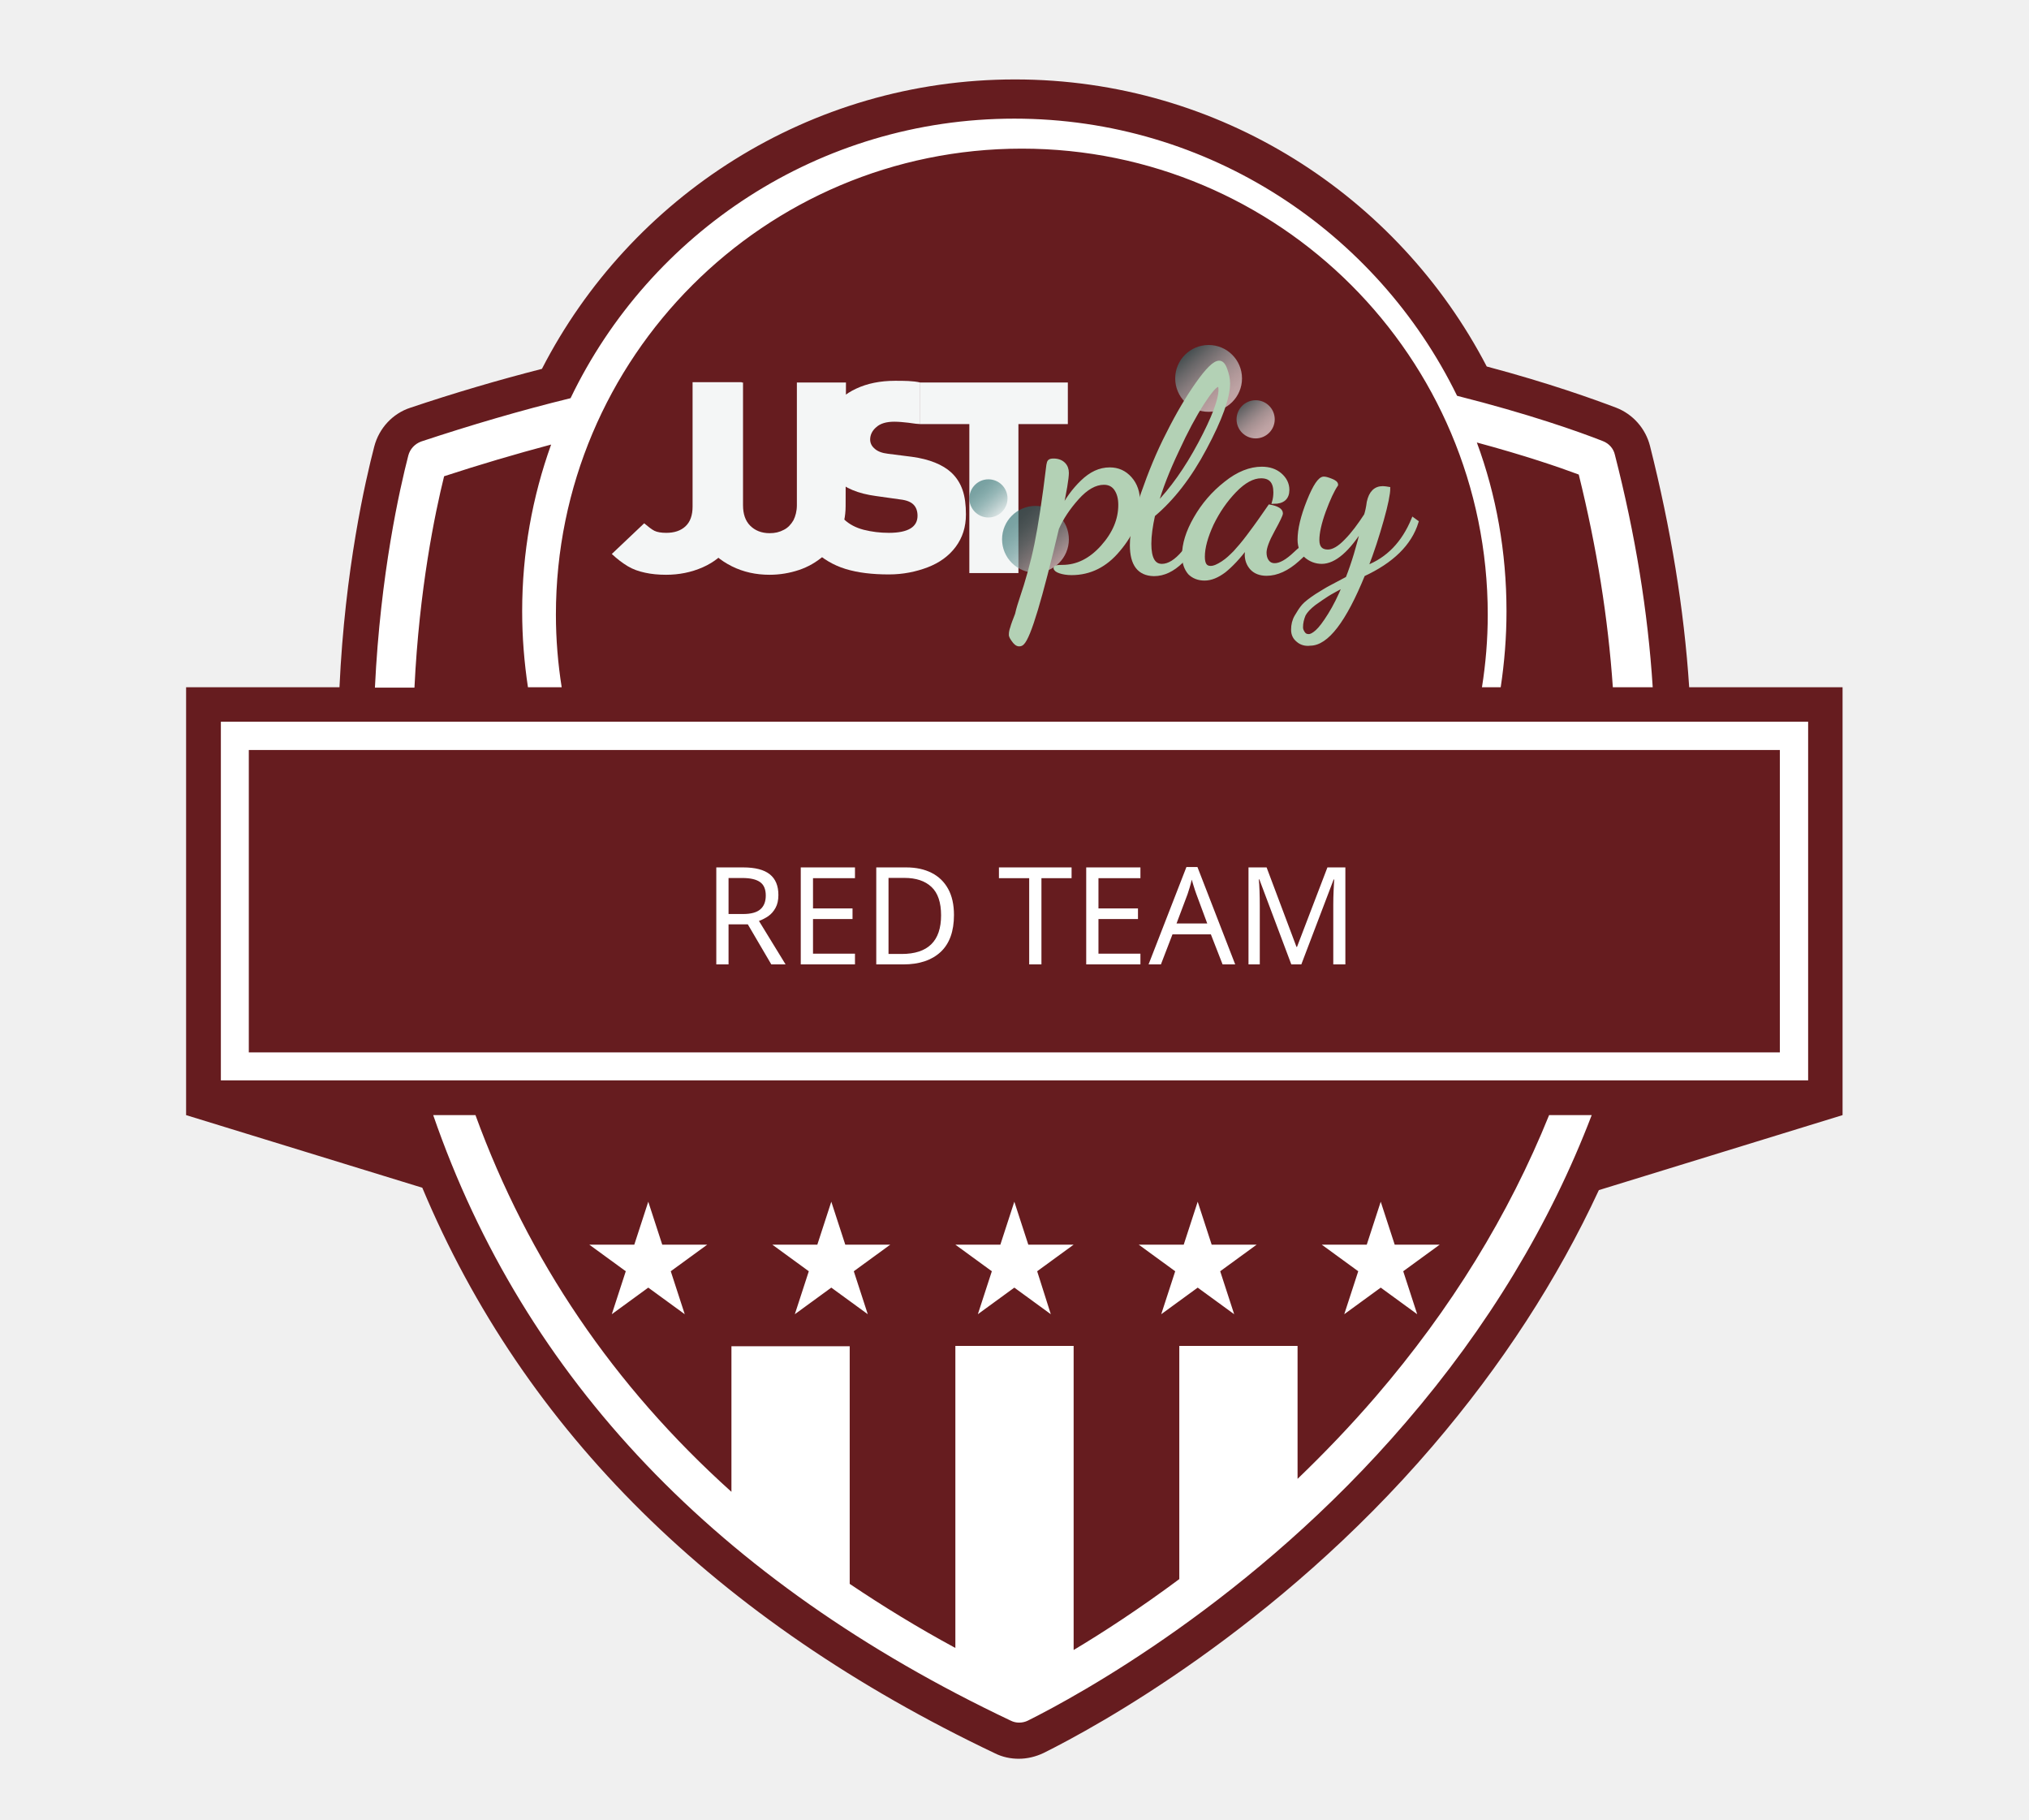
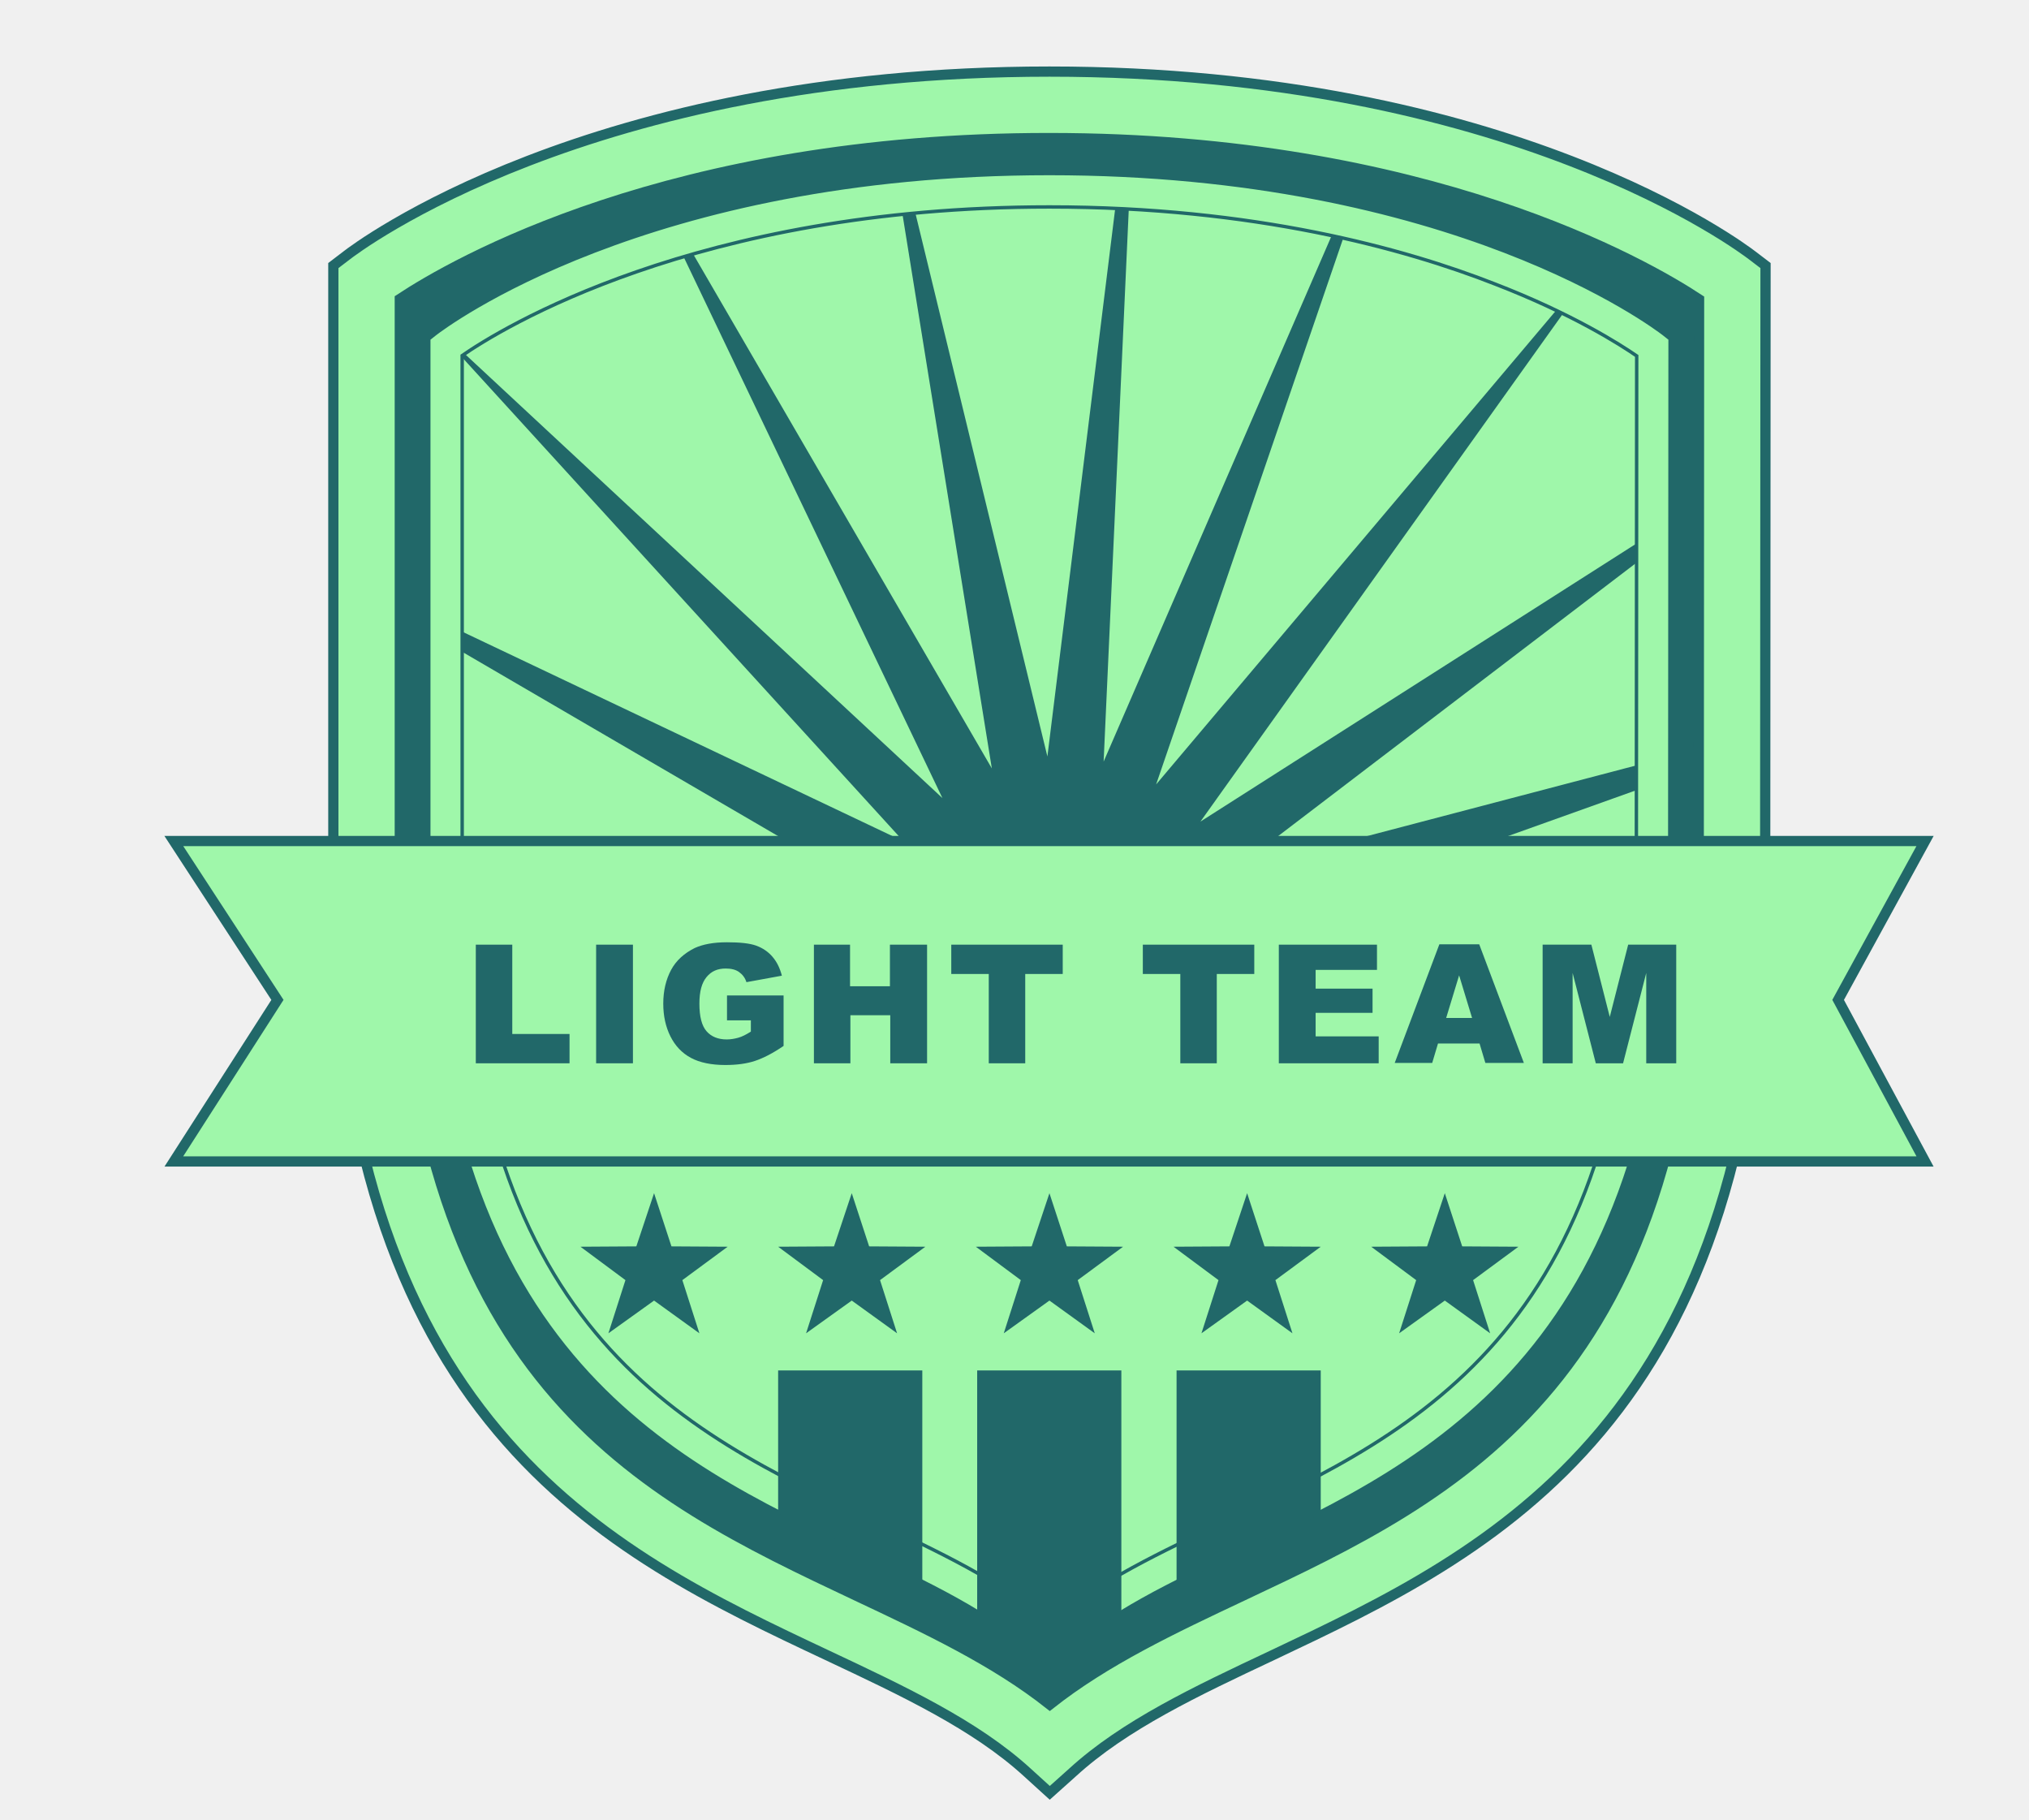
<svg xmlns="http://www.w3.org/2000/svg" version="1.1" id="Layer_1" x="0px" y="0px" viewBox="0 0 595.3 533.7" style="enable-background:new 0 0 595.3 533.7;" xml:space="preserve">
  <style type="text/css">
- 	.st0{fill:#FFFFFF;}
- 	.st1{fill:#661C1F;}
- 	.st2{fill:#F4F6F6;}
- 	.st3{opacity:0.6;}
- 	.st4{fill:url(#SVGID_1_);}
- 	.st5{fill:url(#SVGID_00000015350354653883199850000017582748086367438231_);}
- 	.st6{fill:url(#SVGID_00000062170663025695256810000005186287925320125606_);}
- 	.st7{fill:url(#SVGID_00000067936412915716547540000014214924208325550502_);}
- 	.st8{fill:#B3D1B5;stroke:#B3D1B5;stroke-miterlimit:10;}
- 	.st9{fill:#E04726;}
- 	.st10{font-family:'MyriadPro-Bold';}
- 	.st11{font-size:39.843px;}
+ 	.st0{fill:#E04726;}
+ 	.st1{fill:#216869;}
+ 	.st2{fill:#9FF7AA;}
+ 	.st3{fill:#9FF7AA;stroke:#216869;stroke-width:3;stroke-miterlimit:10;}
+ 	.st4{fill:none;}
+ 	.st5{fill:#9FF7AA;stroke:#216869;stroke-miterlimit:10;}
</style>
-   <rect x="59.4" y="208.2" class="st0" width="476.9" height="113.7" />
-   <polygon class="st0" points="110,321.9 139.9,369 172.8,419.7 203.6,450.9 270,499.5 299,515.8 332,493.5 397.5,439.6 427.8,407   450.5,374.4 475.7,330.5 475.7,321.9 " />
-   <polygon class="st0" points="103.9,208.8 492.4,208.8 478.4,130.6 473.5,124.1 436.5,114 429.8,109.3 389.5,60.7 356,40.6   305.9,29.7 283.4,29.7 241.4,39.9 215.2,52.8 190.2,74.3 165.1,105.5 163.1,112.2 135.2,119.3 119,126.6 112.8,140.6 103.9,187.6   " />
  <g>
-     <path class="st1" d="M540.7,201.6h-45.1c-1.5-23-5.4-46.6-11.5-70.8c-1.3-5.1-5-9.3-9.9-11.2c-6.6-2.5-19.6-7.2-38-12.1   c-26-50-78.3-84.2-138.4-84.2c-60.4,0-112.9,34.5-138.8,84.9c-12.9,3.3-25.8,7.1-38.6,11.4c-5.2,1.7-9.2,6-10.6,11.4   c-2.6,10-8.6,36-10.2,70.6H54.6v125.5h0.1l-0.1,0l69.3,21.3c29.9,71.4,86.2,127,168,165.9c2.2,1.1,4.6,1.6,7,1.6   c2.5,0,5-0.6,7.3-1.7c15.1-7.5,68.1-36.3,114.1-90c20.3-23.7,36.6-48.8,48.8-75.1l71.5-22l-0.1,0h0.1V201.6z M119.8,133.6   c0.5-1.9,1.9-3.4,3.8-4.1c14.5-4.8,29.1-9.1,43.8-12.7c23.3-48.5,72.9-82,130.2-82c57,0,106.4,33.2,129.9,81.3   c21,5.3,35.7,10.5,42.8,13.3c1.8,0.7,3.1,2.2,3.5,4c6,23.4,9.7,46.1,11.1,68.2h-11.7c-1.4-20.3-4.7-41-10-62.4   c-5.6-2.1-15.8-5.6-29.9-9.4c5.7,15.4,8.7,32.1,8.7,49.5c0,7.6-0.6,15-1.7,22.3H154.9c-1.1-7.3-1.7-14.7-1.7-22.3   c0-17.2,3-33.6,8.5-48.9c-10.5,2.8-21,5.9-31.4,9.3c-2.7,10.9-7.3,33.1-8.7,62H110C111.6,168.3,117.3,143.3,119.8,133.6z    M412.4,417.3c-44.8,52.2-96.2,80.1-110.8,87.4c-0.8,0.4-1.7,0.6-2.6,0.6c-0.9,0-1.7-0.2-2.5-0.6   C210.6,464,153.8,404.4,127.1,327.1h12.4c15.5,42.5,40.5,79.4,75.1,110.5v-42.7h34.7v69.7c9.8,6.6,20.1,12.9,31,18.8v-88.6H315V484   c8.7-5.2,19.3-12.1,31-20.8v-68.4h34.7v39c7.7-7.4,15.4-15.4,22.9-24.1c22.2-25.8,39.1-53.4,50.9-82.6H467   C454.8,359,436.6,389.2,412.4,417.3z M200.9,385.5l-10.7-7.8l-10.7,7.8l4.1-12.6l-10.7-7.8h13.2l4.1-12.6l4.1,12.6h13.2l-10.7,7.8   L200.9,385.5z M254.6,385.5l-10.7-7.8l-10.7,7.8l4.1-12.6l-10.7-7.8h13.2l4.1-12.6l4.1,12.6h13.2l-10.7,7.8L254.6,385.5z    M308.3,385.5l-10.7-7.8l-10.7,7.8l4.1-12.6l-10.7-7.8h13.2l4.1-12.6l4.1,12.6H315l-10.7,7.8L308.3,385.5z M362.1,385.5l-10.7-7.8   l-10.7,7.8l4.1-12.6l-10.7-7.8h13.2l4.1-12.6l4.1,12.6h13.2l-10.7,7.8L362.1,385.5z M415.8,385.5l-10.7-7.8l-10.7,7.8l4.1-12.6   l-10.7-7.8H401l4.1-12.6l4.1,12.6h13.2l-10.7,7.8L415.8,385.5z M530.5,316.9H64.8V211.7h465.7V316.9z M164.8,201.6   c-1.1-6.9-1.7-14.1-1.7-21.3c0-75.5,61.2-136.7,136.7-136.7s136.7,61.2,136.7,136.7c0,7.3-0.6,14.4-1.7,21.3" />
-     <rect x="73" y="220" class="st1" width="449.2" height="88.7" />
+     <path class="st0" d="M899.4,1464.3c-3-15.7-0.3-29.8,8-42.1c7.8-11.5,19.5-19.8,31.2-25.7c-19,3.1-36.7,10.2-52.1,20.4l-1.9,1.6   c-0.2,0.2-16.7,15.1-4.3,57.8C886.2,1472.2,892.5,1468.3,899.4,1464.3z" />
+     <path class="st0" d="M864.3,1435.1c-11,11.2-20,24.3-26.6,38.8c1.6,0.6,3.1,1.3,4.5,2.2c6.2,3.8,11.1,10.1,14.5,18.8   c4-3.7,8.4-7.4,13.2-11.1C863.1,1462.5,862.5,1446.6,864.3,1435.1z" />
+     <path class="st0" d="M836,1486.6c-0.9-0.6-1.8-1-2.7-1.3c-4.8,13.9-7.5,28.8-7.5,44.4c0,1.6,0,3.1,0.1,4.7   c4.5-8.9,11.3-19.1,21.3-29.9C844.6,1495.7,840.9,1489.7,836,1486.6z" />
+     <path class="st0" d="M850.3,1519.2c-8.3,10-13.4,19.2-16.6,26.9c-0.8,1.9-1.5,3.8-2.1,5.8H855c-0.3-2-0.5-4-0.8-6   C852.9,1536.6,851.8,1527.7,850.3,1519.2z" />
+     <path class="st0" d="M874.3,1495.9c-5.1,4.1-9.7,8.2-13.8,12.2c2.4,11.4,4,23.5,5.7,36.2c0.3,2.5,0.7,5.1,1,7.6h36.4   c-6.8-10.8-13.3-22.2-19.4-34.1C880.3,1510,877,1502.7,874.3,1495.9z" />
+     <path class="st0" d="M1078.6,1464c-6.8-3.4-23.6-10.9-47.1-14.6c-27.6-4.4-70.2-4.1-117.7,20.8c7.4,16.9,27.3,23.7,55.9,33.3   c27.4,9.3,63.5,21.5,103.1,48.3h21c1.2-7.3,1.8-14.7,1.8-22.3C1095.6,1505.8,1089.4,1483.4,1078.6,1464z" />
+     <path class="st0" d="M903.1,1476.2c-6.8,4-13.1,8-18.7,12c2.7,7.3,6.2,15.3,10.7,24c7,13.8,14.8,27.1,23,39.6h132   c-32.1-19.1-61.3-29-84.3-36.8C935.5,1504.8,912.6,1497.1,903.1,1476.2z" />
+     <path class="st0" d="M917.5,1429c-5.8,8.5-8,18.3-6.8,29.1c49.5-25.2,94-25.3,123-20.7c12.9,2.1,23.9,5.1,32.6,8.2   c-21.2-26.7-52.4-45.2-87.8-49.8C970.3,1397.4,933.3,1405.7,917.5,1429z" />
  </g>
+   <polygon class="st1" points="111.5,95.9 111.5,273.5 117.3,344.6 125.8,370.6 164.5,433 219,469.9 245.6,475.9 279.9,495.2   303.1,508.1 306.2,514.6 329.5,497.6 400.1,460.1 460,418.3 480.2,387.3 498.5,350 505.6,302.6 505.6,204.5 509.7,90.1 504.6,76.8   446.7,53 336.8,29.8 285,29.8 216.6,38 165.2,53.7 117.3,74.4 " />
  <g>
+     <path class="st2" d="M485.1,101.8c0,0-59-46-177.2-46s-177.2,46-177.2,46v152.4c0,187.8,122.7,178.2,177.3,228.1   c54.6-49.9,177-40.3,177-228.2L485.1,101.8z" />
    <g>
-       <g>
-         <path class="st2" d="M217.5,148.9c0,4.2-1,7.8-3.1,10.8s-4.8,5.2-8.2,6.7c-3.4,1.5-7,2.2-10.8,2.2c-2.2,0-4.3-0.2-6.1-0.6     c-1.9-0.4-3.6-1-5.1-1.9c-1.5-0.9-3.1-2.1-4.7-3.6l9.5-9c1.2,1,2.2,1.8,3,2.2s2,0.6,3.5,0.6c2.3,0,4.2-0.6,5.6-1.9     c1.4-1.3,2.1-3.2,2.1-5.8v-36.5h14.4L217.5,148.9L217.5,148.9z" />
-       </g>
-       <g>
-         <path class="st2" d="M248.1,148.5c0,2.9-0.6,5.7-1.7,8.2c-1.2,2.5-2.8,4.7-4.8,6.4c-2.1,1.8-4.5,3.2-7.2,4.1     c-2.7,0.9-5.6,1.4-8.6,1.4c-4,0-7.7-0.8-11.1-2.5c-3.4-1.7-6.1-4-8.1-7.1c-2-3.1-3-6.6-3-10.5v-36.3H218v36c0,2.6,0.7,4.6,2.1,6     c1.4,1.4,3.3,2.2,5.7,2.2c1.6,0,2.9-0.3,4.2-1c1.2-0.6,2.1-1.6,2.8-2.8c0.6-1.2,1-2.7,1-4.4v-36h14.4L248.1,148.5L248.1,148.5z" />
-       </g>
-       <path class="st2" d="M270,112.2v12.2l-1.3-0.1c0,0-3.8-0.6-6.3-0.6c-2.3,0-4.1,0.5-5.3,1.6c-1.2,1-1.8,2.3-1.8,3.6    c0,1,0.4,1.9,1.2,2.6c0.9,0.9,2.3,1.4,4,1.6l7.1,0.9c5.1,0.7,9,2.3,11.5,4.6c1.5,1.4,2.6,3.1,3.3,5.1c0.7,2,1,4.4,1,7.2    c0,3.7-1,6.8-3,9.5c-2,2.7-4.8,4.7-8.2,6s-7.2,2.1-11.4,2.1c-4.9,0-9.1-0.5-12.7-1.6c-3.6-1.1-6.8-3-9.6-5.7l9.2-8.8    c1.5,1.4,3.4,2.4,5.7,3c2.4,0.6,4.8,0.9,7.4,0.9c5.6,0,8.4-1.7,8.4-5c0-1.4-0.4-2.5-1.2-3.3c-0.8-0.8-2.1-1.3-3.9-1.5l-7.1-1    c-5.2-0.7-9.1-2.3-11.8-4.9c-2.7-2.6-4-6.4-4-11.2c0-3.4,0.9-6.4,2.6-9.1c1.7-2.7,4.2-4.8,7.4-6.3c3.2-1.5,7-2.3,11.4-2.3    C265.3,111.7,267.8,111.7,270,112.2" />
-       <g>
-         <path class="st2" d="M313.2,124.4h-14.4v43.7h-14.4v-43.7H270v-12.2h43.3V124.4z" />
-       </g>
-       <g>
-         <g class="st3">
-           <linearGradient id="SVGID_1_" gradientUnits="userSpaceOnUse" x1="-523.918" y1="336.675" x2="-515.75" y2="327.418" gradientTransform="matrix(-1 0 0 1 -152.2696 -209.9904)">
-             <stop offset="2.563849e-03" style="stop-color:#FFFFFF" />
-             <stop offset="0.101" style="stop-color:#F7FCFC" />
-             <stop offset="0.239" style="stop-color:#E5EDED" />
-             <stop offset="0.401" style="stop-color:#C8DADA" />
-             <stop offset="0.581" style="stop-color:#9EBDBE" />
-             <stop offset="0.775" style="stop-color:#6A999A" />
-             <stop offset="0.978" style="stop-color:#2A6D6E" />
-             <stop offset="1" style="stop-color:#24696A" />
-           </linearGradient>
-           <circle class="st4" cx="368.4" cy="123" r="5.6" />
-           <linearGradient id="SVGID_00000091700678198784845990000006749119583984106895_" gradientUnits="userSpaceOnUse" x1="-513.207" y1="328.092" x2="-499.78" y2="313.116" gradientTransform="matrix(-1 0 0 1 -152.2696 -209.9904)">
-             <stop offset="2.563849e-03" style="stop-color:#FFFFFF" />
-             <stop offset="0.101" style="stop-color:#F7FCFC" />
-             <stop offset="0.239" style="stop-color:#E5EDED" />
-             <stop offset="0.401" style="stop-color:#C8DADA" />
-             <stop offset="0.581" style="stop-color:#9EBDBE" />
-             <stop offset="0.775" style="stop-color:#6A999A" />
-             <stop offset="0.978" style="stop-color:#2A6D6E" />
-             <stop offset="1" style="stop-color:#24696A" />
-           </linearGradient>
-           <circle style="fill:url(#SVGID_00000091700678198784845990000006749119583984106895_);" cx="354.6" cy="111" r="9.8" />
-         </g>
-         <g class="st3">
-           <linearGradient id="SVGID_00000168102738903118347170000007031808061097128591_" gradientUnits="userSpaceOnUse" x1="340.468" y1="496.48" x2="348.637" y2="487.223" gradientTransform="matrix(1 0 0 -1 -53.7087 639.0024)">
-             <stop offset="2.562971e-03" style="stop-color:#24696A" />
-             <stop offset="0.104" style="stop-color:#2A6C6D" />
-             <stop offset="0.247" style="stop-color:#3B7A7A" />
-             <stop offset="0.414" style="stop-color:#588E8E" />
-             <stop offset="0.6" style="stop-color:#83A9A9" />
-             <stop offset="0.8" style="stop-color:#B7CCCC" />
-             <stop offset="1" style="stop-color:#F4F6F6" />
-           </linearGradient>
-           <circle style="fill:url(#SVGID_00000168102738903118347170000007031808061097128591_);" cx="290" cy="146.2" r="5.6" />
-           <linearGradient id="SVGID_00000141425202503923802030000013660204945000235426_" gradientUnits="userSpaceOnUse" x1="351.179" y1="487.897" x2="364.607" y2="472.921" gradientTransform="matrix(1 0 0 -1 -53.7087 639.0024)">
-             <stop offset="2.562971e-03" style="stop-color:#24696A" />
-             <stop offset="0.104" style="stop-color:#2A6C6D" />
-             <stop offset="0.247" style="stop-color:#3B7A7A" />
-             <stop offset="0.414" style="stop-color:#588E8E" />
-             <stop offset="0.6" style="stop-color:#83A9A9" />
-             <stop offset="0.8" style="stop-color:#B7CCCC" />
-             <stop offset="1" style="stop-color:#F4F6F6" />
-           </linearGradient>
-           <circle style="fill:url(#SVGID_00000141425202503923802030000013660204945000235426_);" cx="303.8" cy="158.2" r="9.8" />
-         </g>
-         <g>
-           <path class="st8" d="M299.6,175.7c1.8-5.3,3.3-10.7,4.4-16.1c1.1-5.4,2.3-13.2,3.5-23.2c0.1-0.6,0.2-0.9,0.4-1.1      c0.2-0.2,0.6-0.3,1.2-0.3c1.3,0,2.3,0.4,3,1.1c0.7,0.7,1,1.6,1,2.6c0,1.6-0.6,5.3-1.9,11.3c1.7-3.4,3.8-6.3,6.3-8.7      c2.5-2.4,5.1-3.7,8.1-3.7c2.4,0,4.4,0.9,6,2.7c1.6,1.8,2.4,4.1,2.4,7c0,4.8-1.9,9.4-5.8,14c-3.8,4.6-8.4,6.9-13.8,6.9      c-1.4,0-2.5-0.2-3.4-0.5c-0.9-0.3-1.4-0.7-1.4-1.1c0-0.3,0.7-0.4,2.1-0.4c4.3,0,8.2-1.9,11.7-5.8c3.5-3.9,5.2-8,5.2-12.3      c0-1.9-0.4-3.4-1.2-4.6c-0.8-1.2-2-1.8-3.5-1.8c-2.6,0-5.2,1.5-7.8,4.4c-2.6,2.9-4.6,5.9-5.9,8.9c-4.9,20.6-8.2,31.8-10.2,33.7      c-0.3,0.3-0.6,0.4-1,0.4c-0.6,0-1.2-0.5-1.8-1.4c-0.6-0.8-0.8-1.4-0.7-1.7c0-0.4,0.1-1.1,0.4-1.9c0.2-0.8,0.7-2.1,1.4-3.9      C298.7,178.4,299.2,176.9,299.6,175.7z" />
-           <path class="st8" d="M332,159.9c0-3.8,1.1-8.8,3.2-15c2.2-6.3,4.6-12.2,7.5-17.8c2.8-5.6,5.7-10.5,8.6-14.6      c2.9-4.1,5-6.2,6.4-6.2c0.8,0,1.4,0.7,1.9,2.1c0.5,1.4,0.8,2.7,0.8,4.1c0,4.1-2.3,10.5-6.8,18.9c-4.5,8.5-9.6,15-15.2,19.7      c-0.7,3.2-1.1,6-1.1,8.4c0,4.3,1.2,6.4,3.6,6.4c2,0,4.1-1.3,6.3-3.9c2.1-2.6,4-5.7,5.7-9.4l1.2,0.7      c-4.7,10.1-9.9,15.2-15.5,15.2h-0.1C334.2,168.4,332,165.6,332,159.9z M339.2,148.2c4.5-4.6,8.8-10.6,12.8-18.1      c4-7.5,6-12.8,6-15.8c0-0.9-0.2-1.3-0.6-1.3c-0.8,0-2.3,1.8-4.6,5.3c-2.3,3.6-4.8,8.2-7.4,13.9      C342.7,137.9,340.6,143.2,339.2,148.2z" />
-           <path class="st8" d="M347.3,162.9c0-3.3,1.1-6.9,3.4-10.9c2.3-4,5.2-7.4,8.9-10.3c3.6-2.9,7.2-4.3,10.6-4.3c2.2,0,4,0.6,5.4,1.8      c1.4,1.2,2.2,2.7,2.2,4.5c0,2.4-1.4,3.6-4.1,3.6c0.3-1,0.4-2,0.4-2.9c0-3.1-1.4-4.6-4.1-4.6c-2.4,0-5,1.4-7.7,4.2      c-2.7,2.8-4.9,6-6.7,9.7c-1.7,3.7-2.6,6.9-2.6,9.6c0,2.2,0.7,3.2,2.2,3.2c1,0,2.1-0.5,3.5-1.4s2.5-2,3.6-3.1      c1.1-1.2,2.4-2.7,3.9-4.7c1.5-2,2.6-3.5,3.3-4.5l3-4.3c2.2,0.4,3.4,1.1,3.4,2.1c0,0.4-0.8,2.1-2.4,5s-2.4,5.1-2.4,6.5      c0,0.9,0.2,1.8,0.7,2.5c0.5,0.7,1.2,1.1,2.2,1.1c1.6,0,3.6-1.1,6-3.4c2.4-2.3,1.9-1,4.2-5.2h1.4c-1.7,4.4-1.7,4.3-4.8,7.1      c-3.1,2.8-6.2,4.2-9.2,4.2c-1.9,0-3.4-0.6-4.4-1.7c-1-1.1-1.5-2.5-1.5-4c0-0.7,0.1-1.5,0.2-2.4c-2.5,3.3-4.7,5.6-6.7,7.2      c-2,1.5-3.9,2.3-5.8,2.3c-1.8,0-3.3-0.6-4.4-1.7C347.9,166.8,347.3,165.1,347.3,162.9z" />
-           <path class="st8" d="M380.8,187.9c-1-0.8-1.5-1.8-1.5-3.2c0-1.4,0.3-2.7,1-3.9c0.7-1.2,1.4-2.3,2.1-3.1c0.7-0.8,2-1.8,3.8-3      c1.8-1.1,3.2-2,4.2-2.5l4.9-2.6c1.7-4.3,3.2-9.3,4.6-15.2c-4.3,7-8.4,10.5-12.1,10.5c-1.7,0-3.3-0.6-4.6-1.7      c-1.3-1.1-2-2.8-2-4.9c0-3,0.9-6.8,2.7-11.3s3.3-6.7,4.5-6.7c0.5,0,1.2,0.2,2.2,0.6c1,0.4,1.5,0.8,1.5,1.3      c-1.1,1.6-2.3,4.2-3.6,7.7c-1.3,3.6-1.9,6.4-1.9,8.5c0,2.2,1,3.3,3,3.3c1.5,0,3.3-1,5.3-3.1c2-2,3.9-4.6,5.8-7.5      c0.3-0.9,0.6-2.2,0.8-3.8c0.6-2.8,2-4.2,4.2-4.2c0.5,0,1.1,0.1,1.7,0.2c0,1.5-0.6,4.6-1.9,9.2s-2.8,9.3-4.6,13.9      c6.3-2.4,10.8-7.1,13.7-14.1l1.1,0.8c-2,6.5-7.3,11.6-15.7,15.5c-5.5,13.5-10.7,20.3-15.6,20.3      C383,189.1,381.7,188.7,380.8,187.9z M381.8,184c0,0.6,0.2,1.1,0.6,1.7c0.4,0.6,0.9,0.8,1.6,0.8c0.6,0,1.4-0.4,2.4-1.3      c1-0.9,2.2-2.5,3.7-4.9c1.5-2.4,2.9-5.2,4.3-8.6c-2.2,1.2-3.9,2.1-5,2.8c-1.1,0.7-2.4,1.6-3.8,2.6c-1.4,1.1-2.4,2.1-3,3.2      C382.1,181.5,381.8,182.7,381.8,184z" />
-         </g>
-       </g>
+       <path class="st3" d="M308,525.9l-6.6-6c-15.2-13.9-36.3-23.8-58.6-34.3c-64.6-30.4-145-68.3-145-230.7v-177l3.8-2.9    c2.8-2.2,70.9-54,206.3-54s203.4,51.8,206.3,54l3.8,2.9l-0.1,176.9c0,162.5-80.2,200.3-144.7,230.8    c-22.3,10.5-43.3,20.4-58.5,34.3L308,525.9z M117.3,87.7v167.2c0,150.1,71.1,183.5,133.8,213.1c20.8,9.8,40.6,19.1,56.9,32    c16.3-12.9,36-22.2,56.8-32c62.6-29.5,133.6-63,133.6-213.1l0.1-167.1C482.9,77.5,418.9,40.5,308,40.5    C196.5,40.4,132.9,77.4,117.3,87.7z" />
+     </g>
+     <g>
+       <polygon class="st4" points="130.7,188.4 130.7,245.9 257.6,262.5   " />
+       <path class="st4" d="M130.7,252.5v1.7c0,17.8,1.1,33.9,3.2,48.4l121-22.8L130.7,252.5z" />
+       <path class="st4" d="M131.9,100.9c-0.8,0.6-1.3,0.9-1.3,0.9V183l134.3,63.8L131.9,100.9z" />
+       <path class="st4" d="M198.4,70.8c-37.5,11.1-59.4,25.1-65.8,29.6l143.9,133.7L198.4,70.8z" />
+       <path class="st4" d="M264,58.1c-24.4,2.5-45.5,6.9-63.2,12.1L291,225.6L264,58.1z" />
+       <path class="st4" d="M183.1,406.9c11.5,10.9,24.2,19.3,37.1,26.6l55.1-107.4L183.1,406.9z" />
+       <path class="st4" d="M305.6,339.3l-32.7,120.3c13.2,6.6,25.2,13.7,35.1,22.7c3.3-3,6.9-5.8,10.6-8.5L305.6,339.3z" />
+       <path class="st4" d="M151,362.7c7.5,15.9,16.8,28.7,27.1,39.4l86-88.9L151,362.7z" />
+       <path class="st4" d="M134.9,309.3c3,18.1,7.6,33.6,13.3,47.1l108.9-59.3L134.9,309.3z" />
+       <path class="st4" d="M226.5,437c13.5,7.2,27.2,13.2,40,19.5l23-121.3L226.5,437z" />
+       <path class="st4" d="M417.1,419.8c11.7-8.5,22.6-18.7,32.2-31.6l-98.4-66.9L417.1,419.8z" />
+       <path class="st4" d="M453.5,382.3c7.9-11.7,14.7-25.5,19.9-42l-112.9-33.4L453.5,382.3z" />
+       <path class="st4" d="M475.5,333.3c3.8-13.6,6.6-29,8.1-46.4l-118,3.3L475.5,333.3z" />
+       <path class="st4" d="M373,445.2c12.7-6.1,25.7-12.8,38-21.1l-73.3-92L373,445.2z" />
+       <path class="st4" d="M484.2,279.7c0.5-8.1,0.8-16.6,0.8-25.5v-24l-119.2,42.6L484.2,279.7z" />
+       <path class="st4" d="M324.6,469.9c12.5-7.9,26.9-14.4,41.8-21.5l-44.1-110.1L324.6,469.9z" />
+       <polygon class="st4" points="485,223.3 485,161.4 361.2,255.8   " />
+       <path class="st4" d="M485,156.4v-54.6c0,0-7.9-6.1-23.6-13.9L352,241.2L485,156.4z" />
+       <path class="st4" d="M392.7,64.5c-17.8-3.9-38.3-6.8-61.3-8l-7.6,166.9L392.7,64.5z" />
+       <path class="st4" d="M327.8,56.3c-6.4-0.3-13.1-0.5-19.9-0.5c-14.4,0-27.9,0.7-40.5,1.9l39.8,164.1L327.8,56.3z" />
+       <path class="st4" d="M459.9,87.1c-14.8-7.2-36.3-15.6-64.3-22L339.1,230L459.9,87.1z" />
+       <path class="st1" d="M370.4,292.1l-4.8-1.9l118-3.3c0.2-2.4,0.4-4.8,0.6-7.3l-118.3-7L485.1,230v-6.8l-123.8,32.5l123.9-94.5v-5    l-133,84.8L461.5,87.9c-0.5-0.3-1-0.5-1.6-0.8l-120.7,143l56.5-164.9c-1-0.2-2-0.4-3-0.7l-68.9,158.9l7.6-166.9    c-1.2-0.1-2.4-0.1-3.6-0.2l-20.5,165.6L267.4,57.7c-1.1,0.1-2.3,0.2-3.4,0.3l27,167.4L200.8,70.1c-0.8,0.2-1.6,0.5-2.4,0.7    l78.1,163.3L132.7,100.4c-0.3,0.2-0.5,0.4-0.7,0.5l133.1,145.9L130.8,183v5.4l126.9,74l-127-16.5v6.6l124.2,27.3l-121,22.8    c0.3,2.3,0.7,4.6,1,6.8l122.2-12.2" />
+     </g>
+     <g>
+       <path class="st5" d="M308,488.9l-3.3-3c-13.9-12.7-32.8-21.6-52.8-31c-56.2-26.5-126.1-59.4-126.1-200.7V99.4l1.9-1.5    c2.5-1.9,61.7-47,180.2-47s177.7,45.1,180.2,47l1.9,1.5l-0.1,154.7c0,141.3-69.8,174.3-125.9,200.8c-20,9.4-38.8,18.3-52.7,31    L308,488.9z M135.6,104.3v149.9c0,135.1,64,165.3,120.5,191.9c19.2,9,37.4,17.6,51.9,29.8c14.5-12.1,32.7-20.7,51.8-29.7    c56.4-26.6,120.3-56.8,120.3-192l0.1-149.8c-4.8-3.3-18.8-12.3-41.6-21.1c-26.5-10.4-70.7-22.6-130.7-22.6    C204.1,60.7,146.4,96.8,135.6,104.3z" />
+     </g>
+     <polygon class="st3" points="564.8,340.7 51,340.7 81.4,293.3 51,246.7 564.8,246.7 539.3,293.3  " />
+     <g>
+       <path class="st1" d="M139.6,277.1h10.7v26.2h16.8v8.6h-27.5V277.1z" />
+       <path class="st1" d="M174.9,277.1h10.8v34.8h-10.8V277.1z" />
+       <path class="st1" d="M213.3,299.3V292h16.6v14.8c-3.2,2.2-6,3.6-8.4,4.4c-2.4,0.8-5.3,1.2-8.7,1.2c-4.1,0-7.5-0.7-10.1-2.1    s-4.6-3.5-6-6.3c-1.4-2.8-2.1-6-2.1-9.6c0-3.8,0.8-7.1,2.3-9.9s3.9-4.9,6.9-6.4c2.4-1.1,5.5-1.7,9.5-1.7c3.8,0,6.7,0.3,8.6,1    c1.9,0.7,3.5,1.8,4.7,3.2c1.3,1.5,2.2,3.3,2.8,5.6l-10.4,1.9c-0.4-1.3-1.2-2.3-2.2-3c-1-0.7-2.3-1-3.9-1c-2.4,0-4.2,0.8-5.6,2.5    s-2.1,4.2-2.1,7.8c0,3.8,0.7,6.5,2.1,8.1c1.4,1.6,3.4,2.4,5.9,2.4c1.2,0,2.3-0.2,3.4-0.5c1.1-0.3,2.3-0.9,3.7-1.8v-3.3H213.3z" />
+       <path class="st1" d="M238.7,277.1h10.7v12.2h11.7v-12.2H272v34.8h-10.8v-14.1h-11.7v14.1h-10.7V277.1z" />
+       <path class="st1" d="M279.1,277.1h32.7v8.6h-11v26.2h-10.7v-26.2h-11V277.1z" />
+       <path class="st1" d="M335.3,277.1h32.7v8.6h-11v26.2h-10.7v-26.2h-11V277.1z" />
+       <path class="st1" d="M375.2,277.1H404v7.4h-18v5.5h16.7v7.1H386v6.9h18.5v7.9h-29.3V277.1z" />
+       <path class="st1" d="M434.1,306.1h-12.2l-1.7,5.7h-11l13.1-34.8H434l13.1,34.8h-11.3L434.1,306.1z M431.9,298.6l-3.8-12.5    l-3.8,12.5H431.9z" />
+       <path class="st1" d="M452.8,277.1h14.1l5.4,21.2l5.4-21.2h14.1v34.8h-8.8v-26.5l-6.8,26.5h-8l-6.8-26.5v26.5h-8.8V277.1z" />
    </g>
  </g>
-   <g>
-     <path class="st9" d="M899.4,1464.3c-3-15.7-0.3-29.8,8-42.1c7.8-11.5,19.5-19.8,31.2-25.7c-19,3.1-36.7,10.2-52.1,20.4l-1.9,1.6   c-0.2,0.2-16.7,15.1-4.3,57.8C886.2,1472.2,892.5,1468.3,899.4,1464.3z" />
-     <path class="st9" d="M864.3,1435.1c-11,11.2-20,24.3-26.6,38.8c1.6,0.6,3.1,1.3,4.5,2.2c6.2,3.8,11.1,10.1,14.5,18.8   c4-3.7,8.4-7.4,13.2-11.1C863.1,1462.5,862.5,1446.6,864.3,1435.1z" />
-     <path class="st9" d="M836,1486.6c-0.9-0.6-1.8-1-2.7-1.3c-4.8,13.9-7.5,28.8-7.5,44.4c0,1.6,0,3.1,0.1,4.7   c4.5-8.9,11.3-19.1,21.3-29.9C844.6,1495.7,840.9,1489.7,836,1486.6z" />
-     <path class="st9" d="M850.3,1519.2c-8.3,10-13.4,19.2-16.6,26.9c-0.8,1.9-1.5,3.8-2.1,5.8H855c-0.3-2-0.5-4-0.8-6   C852.9,1536.6,851.8,1527.7,850.3,1519.2z" />
-     <path class="st9" d="M874.3,1495.9c-5.1,4.1-9.7,8.2-13.8,12.2c2.4,11.4,4,23.5,5.7,36.2c0.3,2.5,0.7,5.1,1,7.6h36.4   c-6.8-10.8-13.3-22.2-19.4-34.1C880.3,1510,877,1502.7,874.3,1495.9z" />
-     <path class="st9" d="M1078.6,1464c-6.8-3.4-23.6-10.9-47.1-14.6c-27.6-4.4-70.2-4.1-117.7,20.8c7.4,16.9,27.3,23.7,55.9,33.3   c27.4,9.3,63.5,21.5,103.1,48.3h21c1.2-7.3,1.8-14.7,1.8-22.3C1095.6,1505.8,1089.4,1483.4,1078.6,1464z" />
-     <path class="st9" d="M903.1,1476.2c-6.8,4-13.1,8-18.7,12c2.7,7.3,6.2,15.3,10.7,24c7,13.8,14.8,27.1,23,39.6h132   c-32.1-19.1-61.3-29-84.3-36.8C935.5,1504.8,912.6,1497.1,903.1,1476.2z" />
-     <path class="st9" d="M917.5,1429c-5.8,8.5-8,18.3-6.8,29.1c49.5-25.2,94-25.3,123-20.7c12.9,2.1,23.9,5.1,32.6,8.2   c-21.2-26.7-52.4-45.2-87.8-49.8C970.3,1397.4,933.3,1405.7,917.5,1429z" />
-   </g>
-   <text transform="matrix(1 0 0 1 206.2996 282.8914)" class="st0 st10 st11">RED TEAM</text>
+   <polygon class="st1" points="191.9,350 197,365.6 213.5,365.7 200.2,375.5 205.2,391.1 191.9,381.5 178.5,391.1 183.5,375.5   170.3,365.7 186.7,365.6 " />
+   <polygon class="st1" points="249.9,350 255,365.6 271.5,365.7 258.2,375.5 263.2,391.1 249.9,381.5 236.5,391.1 241.5,375.5   228.3,365.7 244.7,365.6 " />
+   <polygon class="st1" points="307.9,350 313,365.6 329.5,365.7 316.2,375.5 321.2,391.1 307.9,381.5 294.5,391.1 299.5,375.5   286.3,365.7 302.7,365.6 " />
+   <polygon class="st1" points="365.9,350 371,365.6 387.5,365.7 374.2,375.5 379.2,391.1 365.9,381.5 352.5,391.1 357.5,375.5   344.3,365.7 360.7,365.6 " />
+   <polygon class="st1" points="423.9,350 429,365.6 445.5,365.7 432.2,375.5 437.2,391.1 423.9,381.5 410.5,391.1 415.5,375.5   402.3,365.7 418.7,365.6 " />
+   <polyline class="st1" points="228.3,443.4 228.3,402 270.6,402 270.6,463.9 " />
+   <path class="st1" d="M309.4,487.6c4.2-5.1,19.6-14.8,19.6-14.8V402h-42.3v70.7c0,0,13.7,8.3,19.8,14.9l1.4,1.3L309.4,487.6z" />
+   <polyline class="st1" points="345.2,464 345.2,402 387.5,402 387.5,443.4 " />
</svg>
